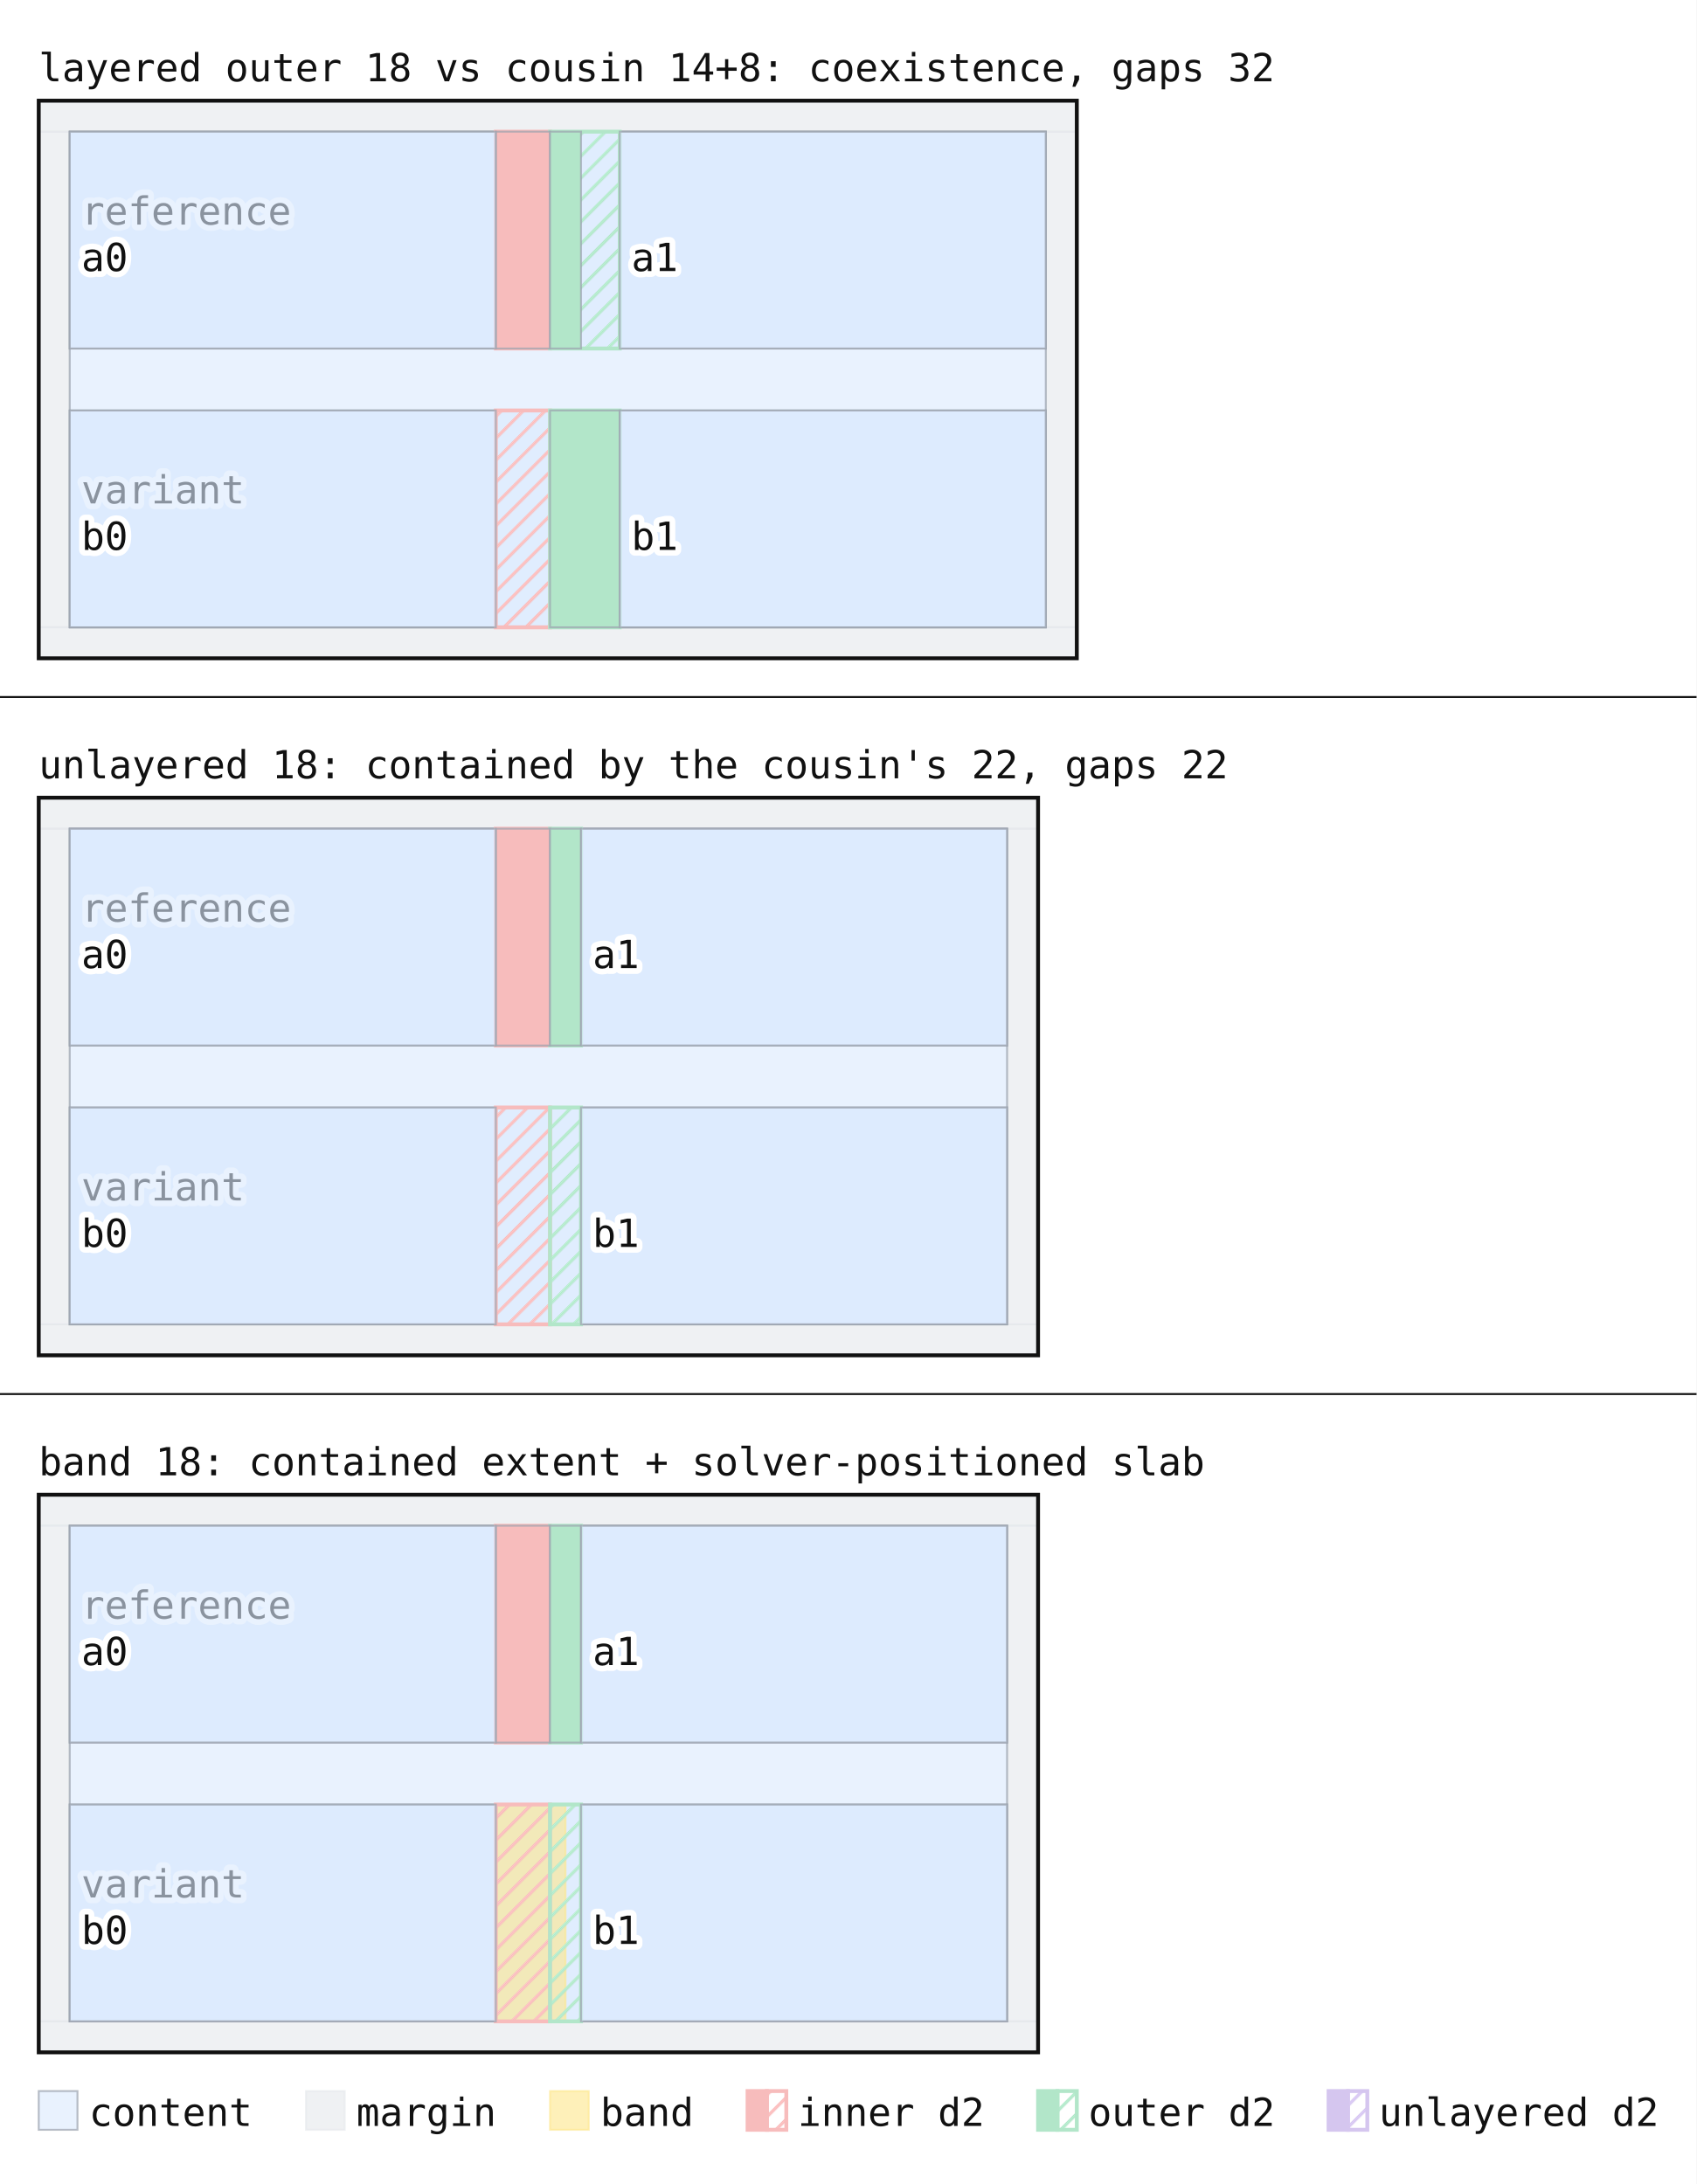
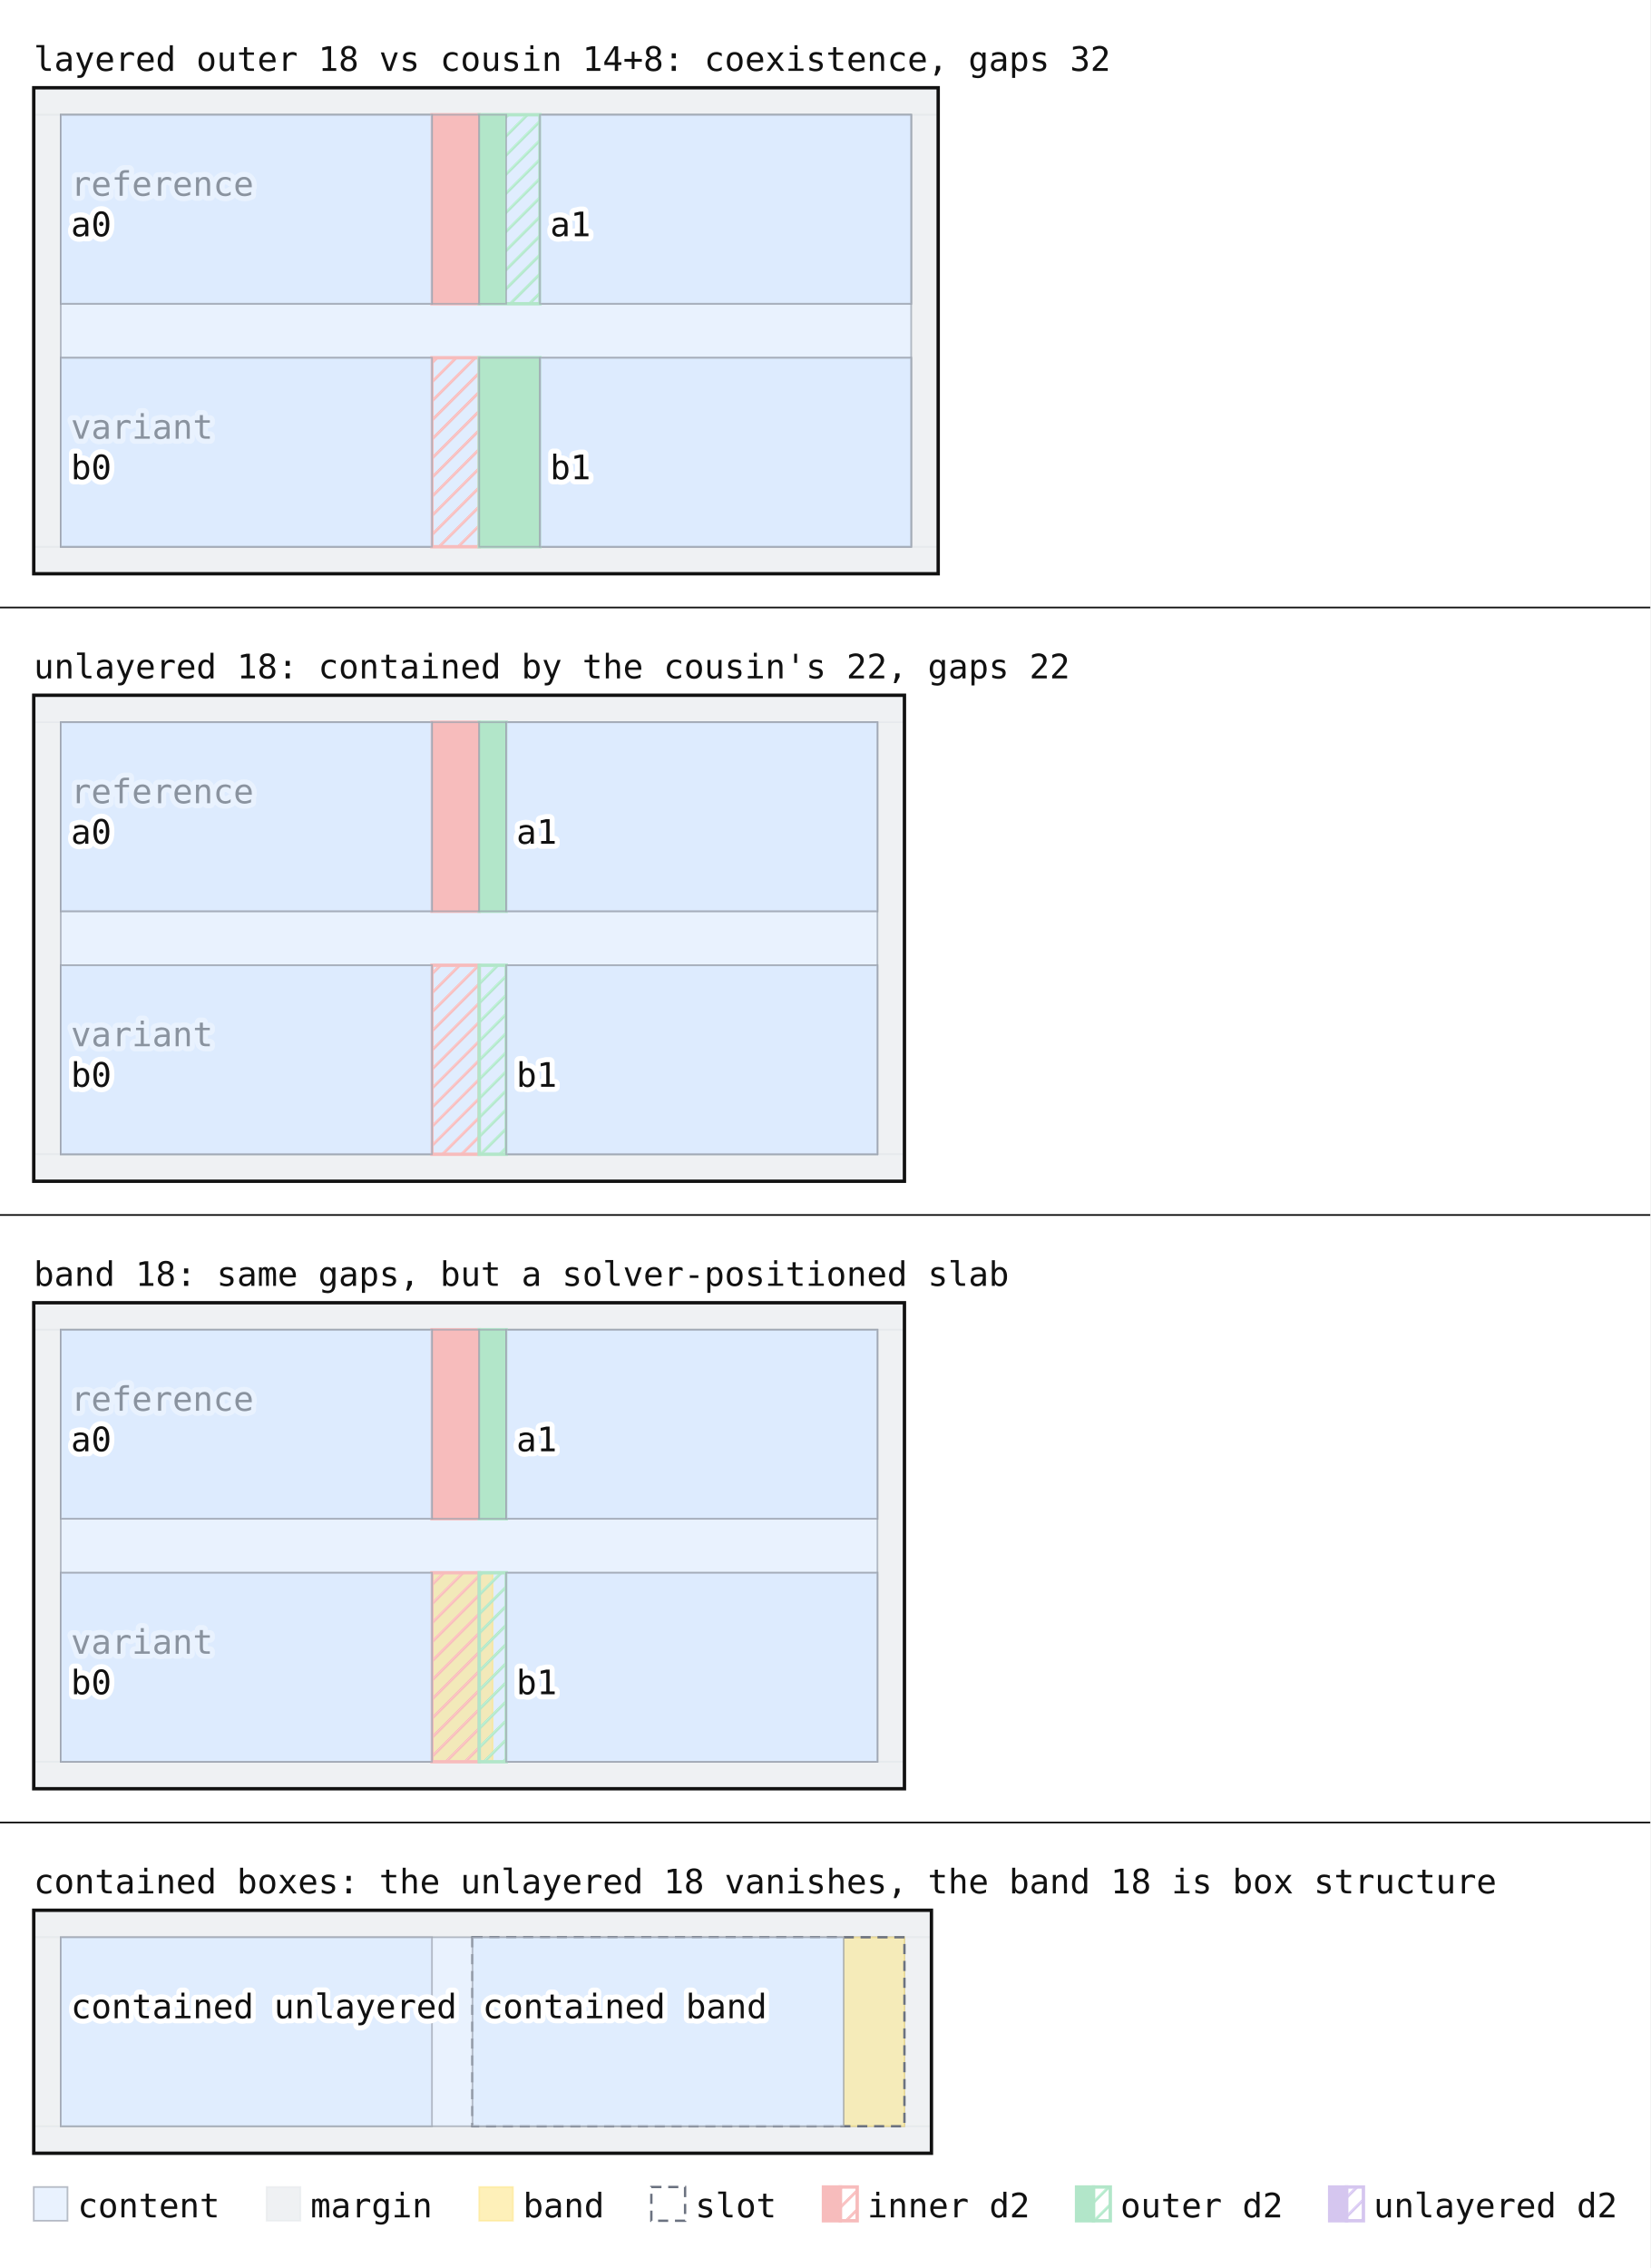
- <svg xmlns="http://www.w3.org/2000/svg" viewBox="-10 -10 438 564" font-family="monospace" font-size="10">
+ <svg xmlns="http://www.w3.org/2000/svg" viewBox="-10 -10 489 672" font-family="monospace" font-size="10">
  <defs>
    <pattern id="hatch-i2" patternUnits="userSpaceOnUse" width="4" height="4" patternTransform="rotate(45)">
      <line x1="0" y1="0" x2="0" y2="4" stroke="#f7bcbc" stroke-width="1.6" />
    </pattern>
    <pattern id="hatch-o2" patternUnits="userSpaceOnUse" width="4" height="4" patternTransform="rotate(45)">
      <line x1="0" y1="0" x2="0" y2="4" stroke="#b2e6c9" stroke-width="1.6" />
    </pattern>
    <pattern id="hatch-u2" patternUnits="userSpaceOnUse" width="4" height="4" patternTransform="rotate(45)">
      <line x1="0" y1="0" x2="0" y2="4" stroke="#d5c6ef" stroke-width="1.6" />
    </pattern>
  </defs>
-   <rect x="-10" y="-10" width="438" height="564" fill="#ffffff" />
+   <rect x="-10" y="-10" width="489" height="672" fill="#ffffff" />
  <rect x="0" y="0" width="0" height="0" fill="#dbeafe" fill-opacity="0.6" stroke="#9ca3af" stroke-width="0.5" stroke-opacity="0.7" />
  <text x="0" y="11" fill="#111111" stroke="#ffffff" stroke-width="3" stroke-linejoin="round" paint-order="stroke">layered outer 18 vs cousin 14+8: coexistence, gaps 32</text>
  <rect x="0" y="16" width="268" height="8" fill="#e5e7eb" fill-opacity="0.6" stroke="#e5e7eb" stroke-width="0.5" stroke-opacity="0.6" />
  <rect x="0" y="152" width="268" height="8" fill="#e5e7eb" fill-opacity="0.6" stroke="#e5e7eb" stroke-width="0.5" stroke-opacity="0.6" />
  <rect x="0" y="24" width="8" height="128" fill="#e5e7eb" fill-opacity="0.6" stroke="#e5e7eb" stroke-width="0.5" stroke-opacity="0.6" />
  <rect x="260" y="24" width="8" height="128" fill="#e5e7eb" fill-opacity="0.6" stroke="#e5e7eb" stroke-width="0.5" stroke-opacity="0.6" />
  <rect x="8" y="24" width="252" height="128" fill="#dbeafe" fill-opacity="0.6" stroke="#9ca3af" stroke-width="0.5" stroke-opacity="0.7" />
  <rect x="8" y="24" width="252" height="56" fill="#dbeafe" fill-opacity="0.6" stroke="#9ca3af" stroke-width="0.5" stroke-opacity="0.7" />
  <text x="11" y="48" fill="#111111" stroke="#ffffff" stroke-width="3" stroke-linejoin="round" paint-order="stroke">reference</text>
  <rect x="118" y="24" width="14" height="56" fill="url(#hatch-i2)" stroke="#f7bcbc" stroke-width="1" />
  <rect x="132" y="24" width="18" height="56" fill="url(#hatch-o2)" stroke="#b2e6c9" stroke-width="1" />
  <rect x="118" y="24" width="14" height="56" fill="#f7bcbc" stroke="#9ca3af" stroke-width="0.5" stroke-opacity="0.7" />
  <rect x="132" y="24" width="8" height="56" fill="#b2e6c9" stroke="#9ca3af" stroke-width="0.5" stroke-opacity="0.7" />
  <rect x="8" y="24" width="110" height="56" fill="#dbeafe" fill-opacity="0.6" stroke="#9ca3af" stroke-width="0.5" stroke-opacity="0.7" />
  <text x="11" y="60" fill="#111111" stroke="#ffffff" stroke-width="3" stroke-linejoin="round" paint-order="stroke">a0</text>
  <rect x="150" y="24" width="110" height="56" fill="#dbeafe" fill-opacity="0.6" stroke="#9ca3af" stroke-width="0.5" stroke-opacity="0.7" />
  <text x="153" y="60" fill="#111111" stroke="#ffffff" stroke-width="3" stroke-linejoin="round" paint-order="stroke">a1</text>
  <rect x="8" y="96" width="252" height="56" fill="#dbeafe" fill-opacity="0.6" stroke="#9ca3af" stroke-width="0.5" stroke-opacity="0.7" />
  <text x="11" y="120" fill="#111111" stroke="#ffffff" stroke-width="3" stroke-linejoin="round" paint-order="stroke">variant</text>
  <rect x="118" y="96" width="14" height="56" fill="url(#hatch-i2)" stroke="#f7bcbc" stroke-width="1" />
  <rect x="132" y="96" width="18" height="56" fill="url(#hatch-o2)" stroke="#b2e6c9" stroke-width="1" />
  <rect x="132" y="96" width="18" height="56" fill="#b2e6c9" stroke="#9ca3af" stroke-width="0.5" stroke-opacity="0.7" />
  <rect x="8" y="96" width="110" height="56" fill="#dbeafe" fill-opacity="0.6" stroke="#9ca3af" stroke-width="0.5" stroke-opacity="0.7" />
  <text x="11" y="132" fill="#111111" stroke="#ffffff" stroke-width="3" stroke-linejoin="round" paint-order="stroke">b0</text>
  <rect x="150" y="96" width="110" height="56" fill="#dbeafe" fill-opacity="0.6" stroke="#9ca3af" stroke-width="0.5" stroke-opacity="0.7" />
  <text x="153" y="132" fill="#111111" stroke="#ffffff" stroke-width="3" stroke-linejoin="round" paint-order="stroke">b1</text>
  <rect x="0" y="16" width="268" height="144" fill="none" stroke="#111111" stroke-width="1" />
  <rect x="0" y="180" width="0" height="0" fill="#dbeafe" fill-opacity="0.6" stroke="#9ca3af" stroke-width="0.5" stroke-opacity="0.7" />
  <text x="0" y="191" fill="#111111" stroke="#ffffff" stroke-width="3" stroke-linejoin="round" paint-order="stroke">unlayered 18: contained by the cousin's 22, gaps 22</text>
  <rect x="0" y="196" width="258" height="8" fill="#e5e7eb" fill-opacity="0.6" stroke="#e5e7eb" stroke-width="0.5" stroke-opacity="0.6" />
  <rect x="0" y="332" width="258" height="8" fill="#e5e7eb" fill-opacity="0.6" stroke="#e5e7eb" stroke-width="0.5" stroke-opacity="0.6" />
  <rect x="0" y="204" width="8" height="128" fill="#e5e7eb" fill-opacity="0.6" stroke="#e5e7eb" stroke-width="0.5" stroke-opacity="0.6" />
  <rect x="250" y="204" width="8" height="128" fill="#e5e7eb" fill-opacity="0.6" stroke="#e5e7eb" stroke-width="0.5" stroke-opacity="0.6" />
  <rect x="8" y="204" width="242" height="128" fill="#dbeafe" fill-opacity="0.6" stroke="#9ca3af" stroke-width="0.5" stroke-opacity="0.7" />
  <rect x="8" y="204" width="242" height="56" fill="#dbeafe" fill-opacity="0.6" stroke="#9ca3af" stroke-width="0.5" stroke-opacity="0.7" />
  <text x="11" y="228" fill="#111111" stroke="#ffffff" stroke-width="3" stroke-linejoin="round" paint-order="stroke">reference</text>
  <rect x="118" y="204" width="14" height="56" fill="url(#hatch-i2)" stroke="#f7bcbc" stroke-width="1" />
  <rect x="132" y="204" width="8" height="56" fill="url(#hatch-o2)" stroke="#b2e6c9" stroke-width="1" />
  <rect x="118" y="204" width="14" height="56" fill="#f7bcbc" stroke="#9ca3af" stroke-width="0.5" stroke-opacity="0.7" />
  <rect x="132" y="204" width="8" height="56" fill="#b2e6c9" stroke="#9ca3af" stroke-width="0.5" stroke-opacity="0.7" />
  <rect x="8" y="204" width="110" height="56" fill="#dbeafe" fill-opacity="0.6" stroke="#9ca3af" stroke-width="0.5" stroke-opacity="0.7" />
  <text x="11" y="240" fill="#111111" stroke="#ffffff" stroke-width="3" stroke-linejoin="round" paint-order="stroke">a0</text>
  <rect x="140" y="204" width="110" height="56" fill="#dbeafe" fill-opacity="0.6" stroke="#9ca3af" stroke-width="0.5" stroke-opacity="0.7" />
  <text x="143" y="240" fill="#111111" stroke="#ffffff" stroke-width="3" stroke-linejoin="round" paint-order="stroke">a1</text>
  <rect x="8" y="276" width="242" height="56" fill="#dbeafe" fill-opacity="0.6" stroke="#9ca3af" stroke-width="0.5" stroke-opacity="0.7" />
  <text x="11" y="300" fill="#111111" stroke="#ffffff" stroke-width="3" stroke-linejoin="round" paint-order="stroke">variant</text>
  <rect x="118" y="276" width="14" height="56" fill="url(#hatch-i2)" stroke="#f7bcbc" stroke-width="1" />
  <rect x="132" y="276" width="8" height="56" fill="url(#hatch-o2)" stroke="#b2e6c9" stroke-width="1" />
  <rect x="8" y="276" width="110" height="56" fill="#dbeafe" fill-opacity="0.6" stroke="#9ca3af" stroke-width="0.5" stroke-opacity="0.7" />
  <text x="11" y="312" fill="#111111" stroke="#ffffff" stroke-width="3" stroke-linejoin="round" paint-order="stroke">b0</text>
  <rect x="140" y="276" width="110" height="56" fill="#dbeafe" fill-opacity="0.6" stroke="#9ca3af" stroke-width="0.5" stroke-opacity="0.7" />
  <text x="143" y="312" fill="#111111" stroke="#ffffff" stroke-width="3" stroke-linejoin="round" paint-order="stroke">b1</text>
  <rect x="0" y="196" width="258" height="144" fill="none" stroke="#111111" stroke-width="1" />
  <rect x="0" y="360" width="0" height="0" fill="#dbeafe" fill-opacity="0.6" stroke="#9ca3af" stroke-width="0.5" stroke-opacity="0.7" />
-   <text x="0" y="371" fill="#111111" stroke="#ffffff" stroke-width="3" stroke-linejoin="round" paint-order="stroke">band 18: contained extent + solver-positioned slab</text>
+   <text x="0" y="371" fill="#111111" stroke="#ffffff" stroke-width="3" stroke-linejoin="round" paint-order="stroke">band 18: same gaps, but a solver-positioned slab</text>
  <rect x="0" y="376" width="258" height="8" fill="#e5e7eb" fill-opacity="0.6" stroke="#e5e7eb" stroke-width="0.5" stroke-opacity="0.6" />
  <rect x="0" y="512" width="258" height="8" fill="#e5e7eb" fill-opacity="0.6" stroke="#e5e7eb" stroke-width="0.5" stroke-opacity="0.6" />
  <rect x="0" y="384" width="8" height="128" fill="#e5e7eb" fill-opacity="0.6" stroke="#e5e7eb" stroke-width="0.5" stroke-opacity="0.6" />
  <rect x="250" y="384" width="8" height="128" fill="#e5e7eb" fill-opacity="0.6" stroke="#e5e7eb" stroke-width="0.5" stroke-opacity="0.6" />
  <rect x="8" y="384" width="242" height="128" fill="#dbeafe" fill-opacity="0.6" stroke="#9ca3af" stroke-width="0.5" stroke-opacity="0.7" />
  <rect x="8" y="384" width="242" height="56" fill="#dbeafe" fill-opacity="0.6" stroke="#9ca3af" stroke-width="0.5" stroke-opacity="0.7" />
  <text x="11" y="408" fill="#111111" stroke="#ffffff" stroke-width="3" stroke-linejoin="round" paint-order="stroke">reference</text>
  <rect x="118" y="384" width="14" height="56" fill="url(#hatch-i2)" stroke="#f7bcbc" stroke-width="1" />
  <rect x="132" y="384" width="8" height="56" fill="url(#hatch-o2)" stroke="#b2e6c9" stroke-width="1" />
  <rect x="118" y="384" width="14" height="56" fill="#f7bcbc" stroke="#9ca3af" stroke-width="0.5" stroke-opacity="0.7" />
  <rect x="132" y="384" width="8" height="56" fill="#b2e6c9" stroke="#9ca3af" stroke-width="0.5" stroke-opacity="0.7" />
  <rect x="8" y="384" width="110" height="56" fill="#dbeafe" fill-opacity="0.6" stroke="#9ca3af" stroke-width="0.5" stroke-opacity="0.7" />
  <text x="11" y="420" fill="#111111" stroke="#ffffff" stroke-width="3" stroke-linejoin="round" paint-order="stroke">a0</text>
  <rect x="140" y="384" width="110" height="56" fill="#dbeafe" fill-opacity="0.6" stroke="#9ca3af" stroke-width="0.5" stroke-opacity="0.7" />
  <text x="143" y="420" fill="#111111" stroke="#ffffff" stroke-width="3" stroke-linejoin="round" paint-order="stroke">a1</text>
  <rect x="8" y="456" width="242" height="56" fill="#dbeafe" fill-opacity="0.6" stroke="#9ca3af" stroke-width="0.5" stroke-opacity="0.7" />
  <text x="11" y="480" fill="#111111" stroke="#ffffff" stroke-width="3" stroke-linejoin="round" paint-order="stroke">variant</text>
  <rect x="118" y="456" width="18" height="56" fill="#fde68a" fill-opacity="0.6" stroke="#fde68a" stroke-width="0.5" stroke-opacity="0.6" />
  <rect x="118" y="456" width="14" height="56" fill="url(#hatch-i2)" stroke="#f7bcbc" stroke-width="1" />
  <rect x="132" y="456" width="8" height="56" fill="url(#hatch-o2)" stroke="#b2e6c9" stroke-width="1" />
  <rect x="8" y="456" width="110" height="56" fill="#dbeafe" fill-opacity="0.6" stroke="#9ca3af" stroke-width="0.5" stroke-opacity="0.7" />
  <text x="11" y="492" fill="#111111" stroke="#ffffff" stroke-width="3" stroke-linejoin="round" paint-order="stroke">b0</text>
  <rect x="140" y="456" width="110" height="56" fill="#dbeafe" fill-opacity="0.6" stroke="#9ca3af" stroke-width="0.5" stroke-opacity="0.7" />
  <text x="143" y="492" fill="#111111" stroke="#ffffff" stroke-width="3" stroke-linejoin="round" paint-order="stroke">b1</text>
  <rect x="0" y="376" width="258" height="144" fill="none" stroke="#111111" stroke-width="1" />
-   <rect x="0" y="530" width="10" height="10" fill="#dbeafe" fill-opacity="0.6" stroke="#9ca3af" stroke-width="0.5" stroke-opacity="0.7" />
-   <text x="13" y="539" fill="#111111" stroke="#ffffff" stroke-width="3" stroke-linejoin="round" paint-order="stroke">content</text>
-   <rect x="69" y="530" width="10" height="10" fill="#e5e7eb" fill-opacity="0.6" stroke="#e5e7eb" stroke-width="0.5" stroke-opacity="0.6" />
-   <text x="82" y="539" fill="#111111" stroke="#ffffff" stroke-width="3" stroke-linejoin="round" paint-order="stroke">margin</text>
-   <rect x="132" y="530" width="10" height="10" fill="#fde68a" fill-opacity="0.6" stroke="#fde68a" stroke-width="0.5" stroke-opacity="0.6" />
-   <text x="145" y="539" fill="#111111" stroke="#ffffff" stroke-width="3" stroke-linejoin="round" paint-order="stroke">band</text>
-   <rect x="183" y="530" width="5" height="10" fill="#f7bcbc" stroke="#f7bcbc" stroke-width="1" />
-   <rect x="188" y="530" width="5" height="10" fill="url(#hatch-i2)" stroke="#f7bcbc" stroke-width="1" />
-   <text x="196" y="539" fill="#111111" stroke="#ffffff" stroke-width="3" stroke-linejoin="round" paint-order="stroke">inner d2</text>
-   <rect x="258" y="530" width="5" height="10" fill="#b2e6c9" stroke="#b2e6c9" stroke-width="1" />
-   <rect x="263" y="530" width="5" height="10" fill="url(#hatch-o2)" stroke="#b2e6c9" stroke-width="1" />
-   <text x="271" y="539" fill="#111111" stroke="#ffffff" stroke-width="3" stroke-linejoin="round" paint-order="stroke">outer d2</text>
-   <rect x="333" y="530" width="5" height="10" fill="#d5c6ef" stroke="#d5c6ef" stroke-width="1" />
-   <rect x="338" y="530" width="5" height="10" fill="url(#hatch-u2)" stroke="#d5c6ef" stroke-width="1" />
-   <text x="346" y="539" fill="#111111" stroke="#ffffff" stroke-width="3" stroke-linejoin="round" paint-order="stroke">unlayered d2</text>
-   <line x1="-10" y1="170" x2="428" y2="170" stroke="#111111" stroke-width="0.5" />
-   <line x1="-10" y1="350" x2="428" y2="350" stroke="#111111" stroke-width="0.5" />
+   <rect x="0" y="540" width="0" height="0" fill="#dbeafe" fill-opacity="0.6" stroke="#9ca3af" stroke-width="0.5" stroke-opacity="0.7" />
+   <text x="0" y="551" fill="#111111" stroke="#ffffff" stroke-width="3" stroke-linejoin="round" paint-order="stroke">contained boxes: the unlayered 18 vanishes, the band 18 is box structure</text>
+   <rect x="0" y="556" width="266" height="8" fill="#e5e7eb" fill-opacity="0.6" stroke="#e5e7eb" stroke-width="0.5" stroke-opacity="0.6" />
+   <rect x="0" y="620" width="266" height="8" fill="#e5e7eb" fill-opacity="0.6" stroke="#e5e7eb" stroke-width="0.5" stroke-opacity="0.6" />
+   <rect x="0" y="564" width="8" height="56" fill="#e5e7eb" fill-opacity="0.6" stroke="#e5e7eb" stroke-width="0.5" stroke-opacity="0.6" />
+   <rect x="258" y="564" width="8" height="56" fill="#e5e7eb" fill-opacity="0.6" stroke="#e5e7eb" stroke-width="0.5" stroke-opacity="0.6" />
+   <rect x="8" y="564" width="250" height="56" fill="#dbeafe" fill-opacity="0.6" stroke="#9ca3af" stroke-width="0.5" stroke-opacity="0.7" />
+   <rect x="8" y="564" width="110" height="56" fill="#dbeafe" fill-opacity="0.6" stroke="#9ca3af" stroke-width="0.5" stroke-opacity="0.7" />
+   <text x="11" y="588" fill="#111111" stroke="#ffffff" stroke-width="3" stroke-linejoin="round" paint-order="stroke">contained unlayered</text>
+   <rect x="240" y="564" width="18" height="56" fill="#fde68a" fill-opacity="0.6" stroke="#fde68a" stroke-width="0.5" stroke-opacity="0.6" />
+   <rect x="130" y="564" width="128" height="56" fill="none" stroke="#6b7280" stroke-width="0.7" stroke-dasharray="3 2" />
+   <rect x="130" y="564" width="110" height="56" fill="#dbeafe" fill-opacity="0.6" stroke="#9ca3af" stroke-width="0.5" stroke-opacity="0.7" />
+   <text x="133" y="588" fill="#111111" stroke="#ffffff" stroke-width="3" stroke-linejoin="round" paint-order="stroke">contained band</text>
+   <rect x="0" y="556" width="266" height="72" fill="none" stroke="#111111" stroke-width="1" />
+   <rect x="0" y="638" width="10" height="10" fill="#dbeafe" fill-opacity="0.6" stroke="#9ca3af" stroke-width="0.5" stroke-opacity="0.7" />
+   <text x="13" y="647" fill="#111111" stroke="#ffffff" stroke-width="3" stroke-linejoin="round" paint-order="stroke">content</text>
+   <rect x="69" y="638" width="10" height="10" fill="#e5e7eb" fill-opacity="0.6" stroke="#e5e7eb" stroke-width="0.5" stroke-opacity="0.6" />
+   <text x="82" y="647" fill="#111111" stroke="#ffffff" stroke-width="3" stroke-linejoin="round" paint-order="stroke">margin</text>
+   <rect x="132" y="638" width="10" height="10" fill="#fde68a" fill-opacity="0.6" stroke="#fde68a" stroke-width="0.5" stroke-opacity="0.6" />
+   <text x="145" y="647" fill="#111111" stroke="#ffffff" stroke-width="3" stroke-linejoin="round" paint-order="stroke">band</text>
+   <rect x="183" y="638" width="10" height="10" fill="none" stroke="#6b7280" stroke-width="0.7" stroke-dasharray="3 2" />
+   <text x="196" y="647" fill="#111111" stroke="#ffffff" stroke-width="3" stroke-linejoin="round" paint-order="stroke">slot</text>
+   <rect x="234" y="638" width="5" height="10" fill="#f7bcbc" stroke="#f7bcbc" stroke-width="1" />
+   <rect x="239" y="638" width="5" height="10" fill="url(#hatch-i2)" stroke="#f7bcbc" stroke-width="1" />
+   <text x="247" y="647" fill="#111111" stroke="#ffffff" stroke-width="3" stroke-linejoin="round" paint-order="stroke">inner d2</text>
+   <rect x="309" y="638" width="5" height="10" fill="#b2e6c9" stroke="#b2e6c9" stroke-width="1" />
+   <rect x="314" y="638" width="5" height="10" fill="url(#hatch-o2)" stroke="#b2e6c9" stroke-width="1" />
+   <text x="322" y="647" fill="#111111" stroke="#ffffff" stroke-width="3" stroke-linejoin="round" paint-order="stroke">outer d2</text>
+   <rect x="384" y="638" width="5" height="10" fill="#d5c6ef" stroke="#d5c6ef" stroke-width="1" />
+   <rect x="389" y="638" width="5" height="10" fill="url(#hatch-u2)" stroke="#d5c6ef" stroke-width="1" />
+   <text x="397" y="647" fill="#111111" stroke="#ffffff" stroke-width="3" stroke-linejoin="round" paint-order="stroke">unlayered d2</text>
+   <line x1="-10" y1="170" x2="479" y2="170" stroke="#111111" stroke-width="0.5" />
+   <line x1="-10" y1="350" x2="479" y2="350" stroke="#111111" stroke-width="0.5" />
+   <line x1="-10" y1="530" x2="479" y2="530" stroke="#111111" stroke-width="0.5" />
</svg>
